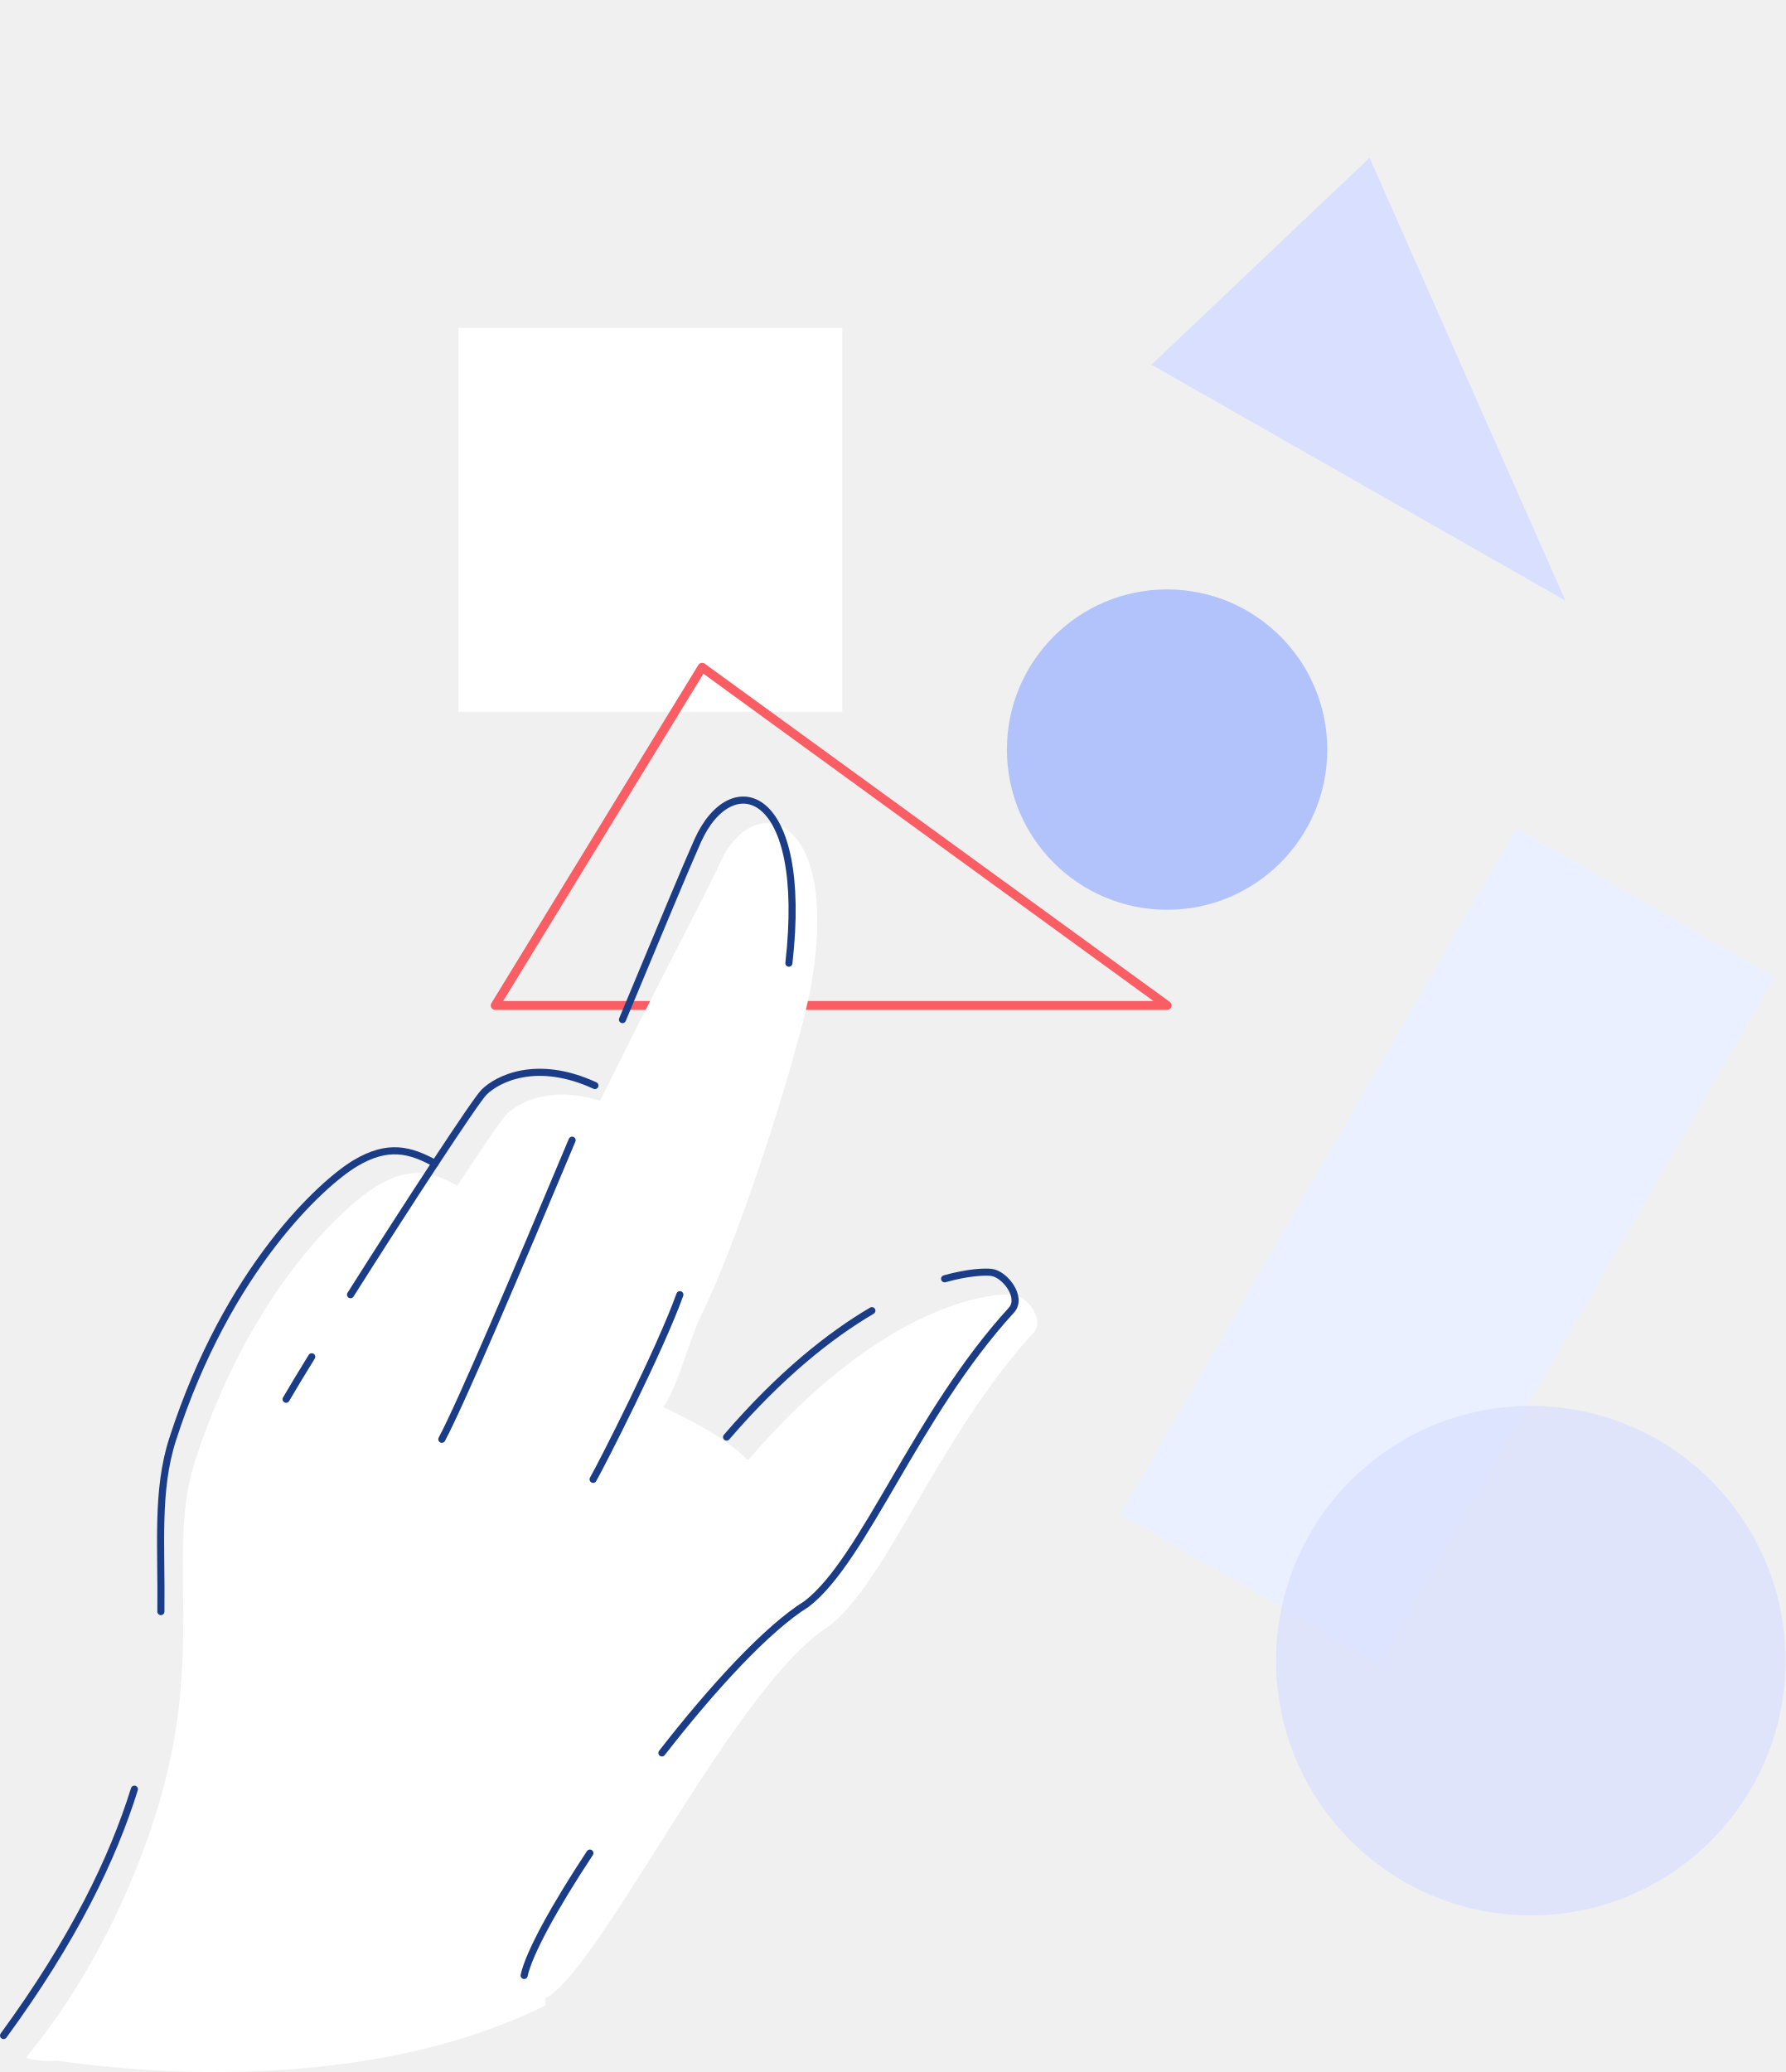
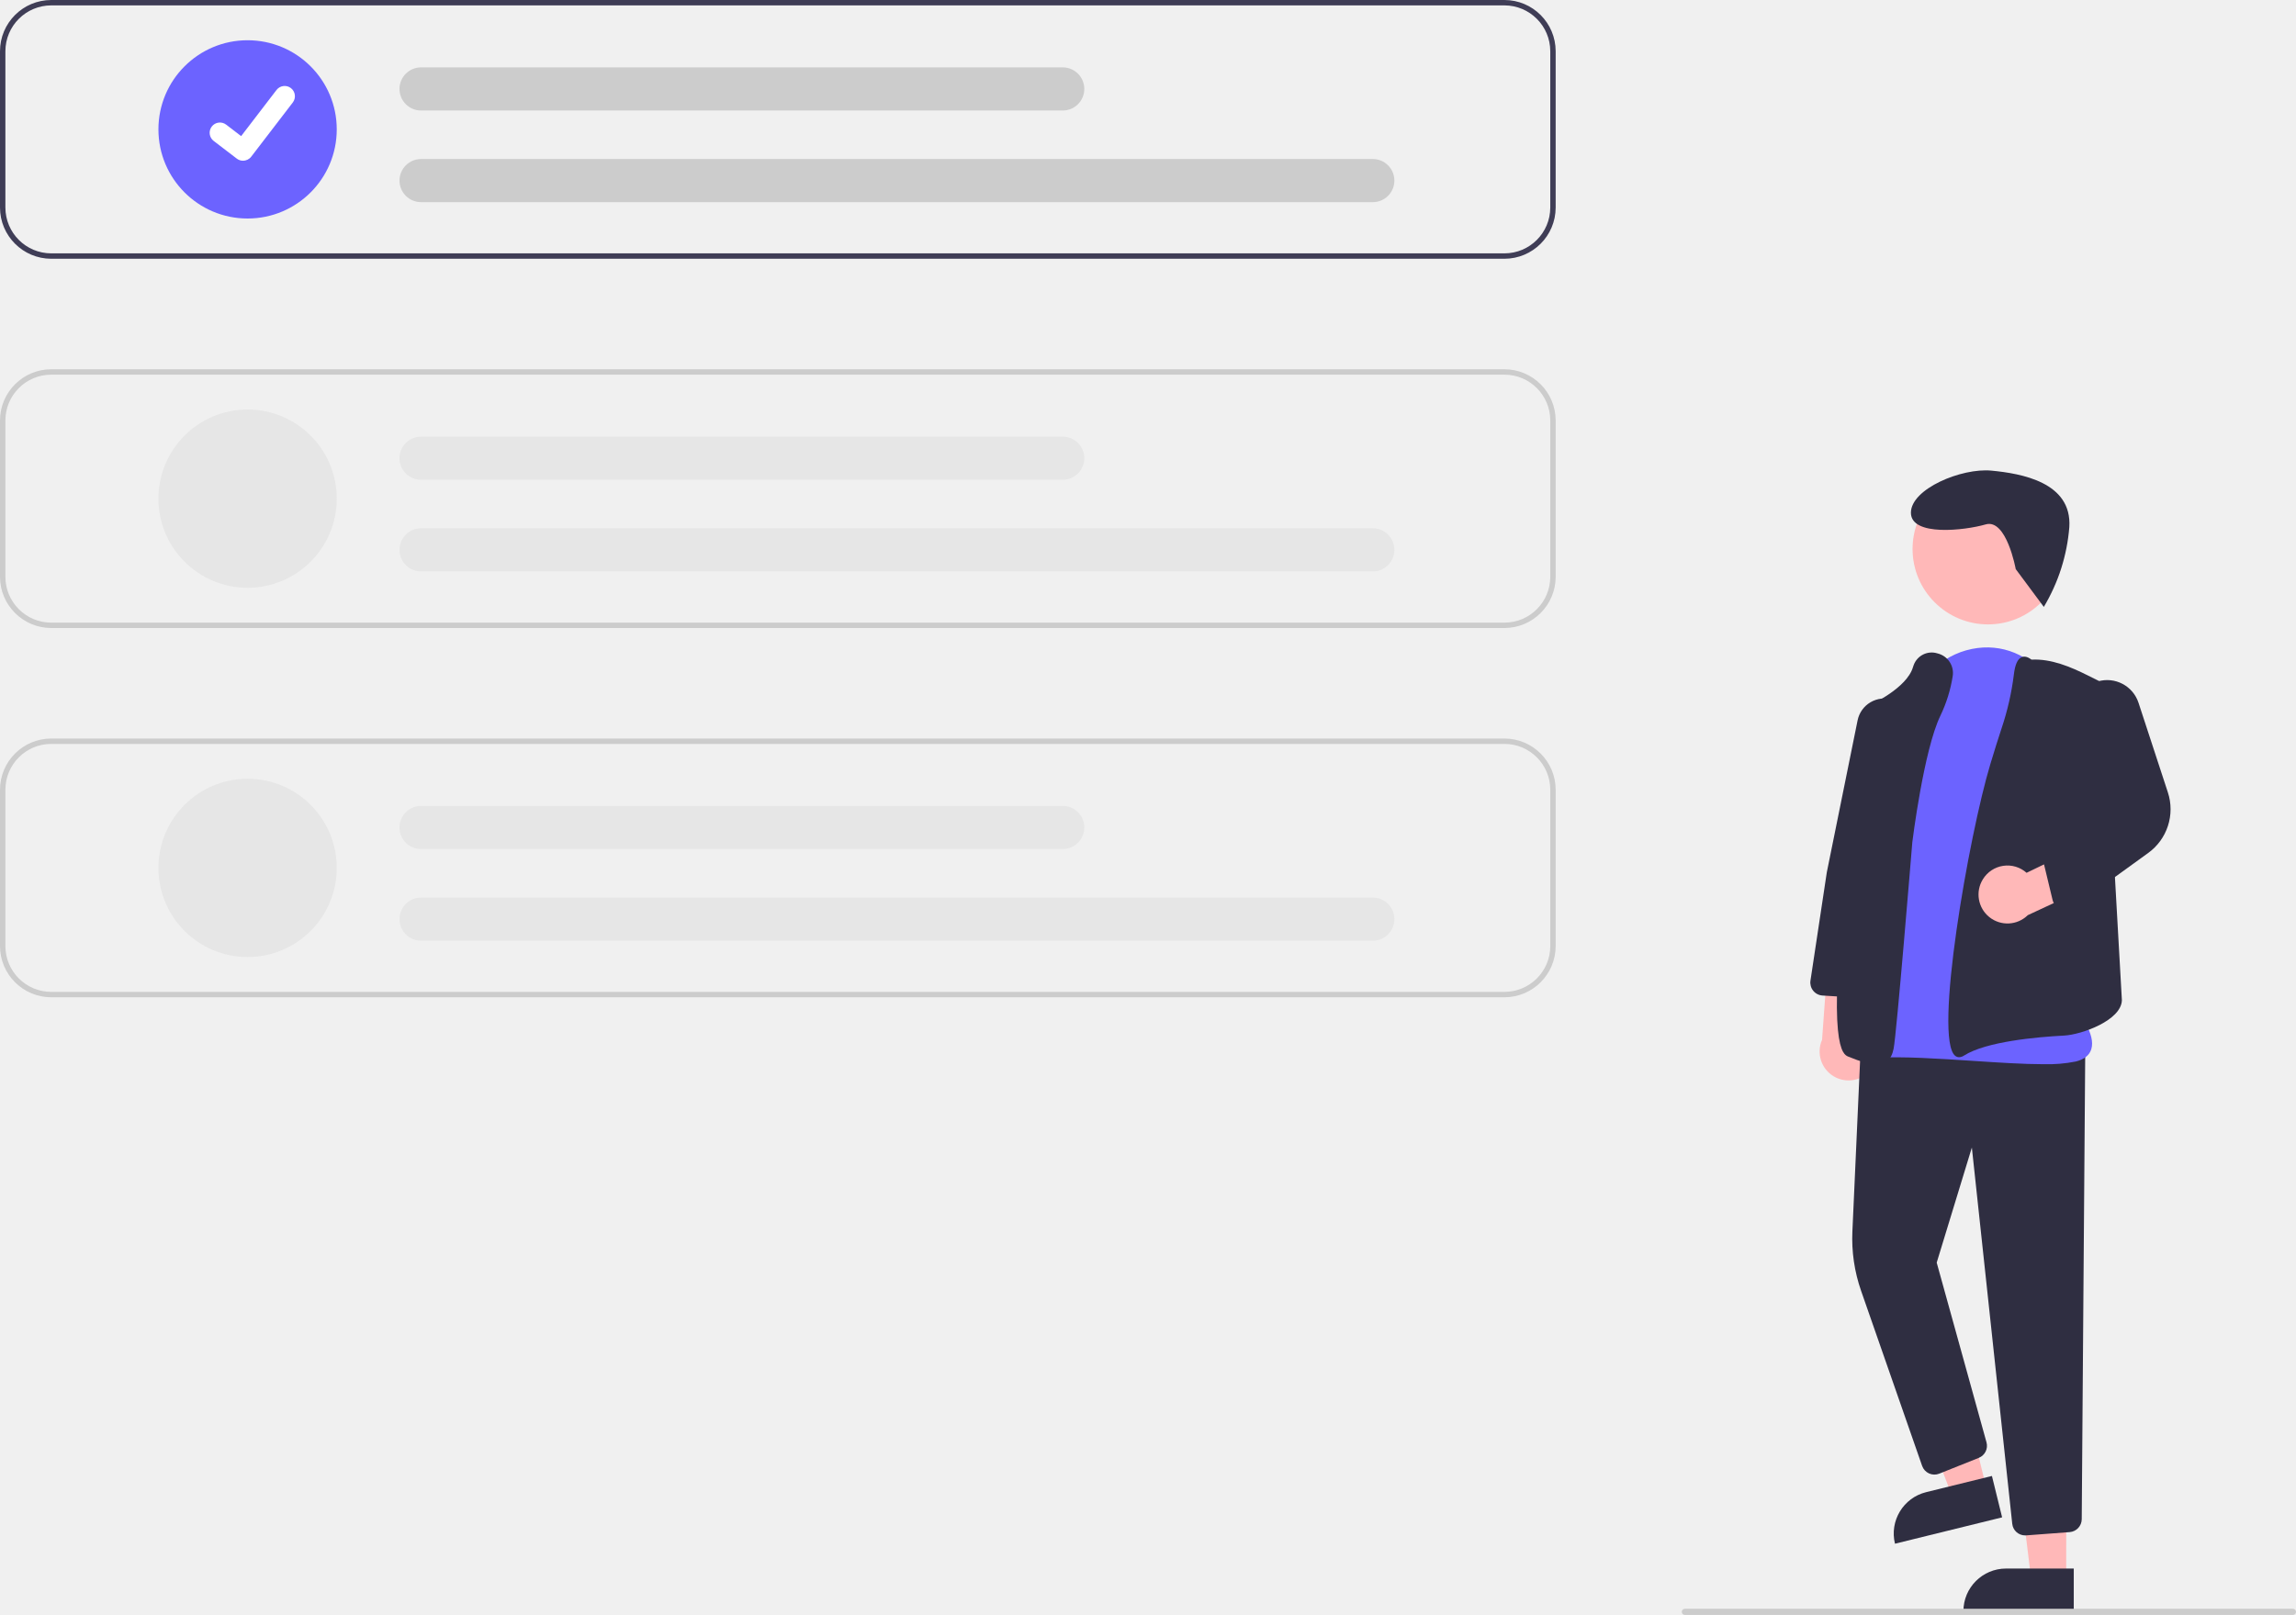
- <svg xmlns="http://www.w3.org/2000/svg" viewBox="0 0 802.6 931.32">
-   <defs>
-     <style>.cls-1{fill:#f0f0f0;}.cls-2{fill:#fff;}.cls-3,.cls-4{fill:none;stroke-linecap:round;stroke-linejoin:round;}.cls-3{stroke:#fb5d64;stroke-width:4px;}.cls-4{stroke:#1b3c87;stroke-width:3.19px;}.cls-5{fill:#b2c3fb;}.cls-6,.cls-8{fill:#d8dfff;}.cls-7{fill:#eaf0ff;}.cls-8{opacity:0.71;}</style>
-   </defs>
-   <g id="Layer_2" data-name="Layer 2">
-     <g id="vector">
-       <path class="cls-1" d="M560.7,215c39.44,82.92,62.37,135.57,113.18,214.26C724.51,507.78,803,612.52,789.08,689.93c-13.76,77.23-119.79,127.31-226.91,160.33-107.31,33-215.54,49.16-297.36,11.19-81.63-38-136.84-130.06-155.55-216.82s-1.1-168.22,13.21-250.58,25.13-165.46,72.45-246.91C242.07,65.51,325.9-14.47,395.6,2.23,465.31,18.74,521.26,132.1,560.7,215Z" />
-       <rect class="cls-2" x="206.1" y="147.43" width="172.5" height="172.5" />
-       <polygon class="cls-3" points="315.6 299.93 222.6 451.93 524.6 451.93 315.6 299.93" />
-       <path class="cls-2" d="M455.6,581.93c-9-1-58,3-119,74l-.78.14c-6.17-6.61-18.15-14.42-37.72-23.64,6.64-9,11.5-29.73,17-41,20-41,45.26-124.16,49.5-148.5,13.5-77.5-25.92-88.65-41-55-5.61,12.51-29.37,57.13-53.89,106.92-21.9-7.16-36.73.69-42.11,6.08-2,2-10.71,14.78-22,32h0c-11-6-21-9-36,0-14.61,8.76-57.28,47.23-82,124-12,37.36,2,78.34-12.26,139.17l.18-.35-.17.68c0-.21,0-.33,0-.33C67.09,831.33,46.1,883.43,11.6,924.93a39.2,39.2,0,0,0,14.06,1.26c33.06,4.91,137.27,15.91,219.44-24.76a12.23,12.23,0,0,0,0-3.37l.54-.13c25-14,85-141,127-167,26-20,49-85,92-132C469.87,593.17,461.56,582.59,455.6,581.93Z" />
-       <path class="cls-4" d="M391.9,589.12c-18.7,11-41,28.58-65.3,56.81" />
-       <path class="cls-4" d="M297.53,787.91c22.75-29.23,47.24-55.94,65.07-67,26-20,49-85,92-132,5.27-5.76-3-16.34-9-17-3-.33-10.31-.11-21,2.88" />
-       <path class="cls-4" d="M235.6,887.93c2.15-10,13.69-31,29.55-55" />
-       <path class="cls-4" d="M279.8,458.28c16-38.47,29.25-70.22,33.8-80.35,15.08-33.65,50-24,41,55" />
-       <path class="cls-4" d="M198.6,646.93c8.9-16.81,33.94-75.7,58.56-134.43" />
-       <path class="cls-4" d="M266.6,664.93c4-7,30-58,39-83" />
-       <path class="cls-4" d="M157.56,581.93c25.19-39.82,56-87,60-91,6-6,23.7-15.07,49.85-3" />
-       <path class="cls-4" d="M128.6,628.93c2.82-4.86,6.79-11.43,11.51-19.09" />
-       <path class="cls-4" d="M72.32,724.38c.37-29.77-2.18-54.3,5.28-77.45,24.72-76.77,67.39-115.24,82-124,15-9,24.93-6,36,0" />
-       <path class="cls-4" d="M1.6,914.93C33.1,871.8,50.67,835.5,60.41,804.2" />
-       <circle class="cls-5" cx="524.6" cy="336.93" r="72" />
-       <polygon class="cls-6" points="615.6 70.93 517.6 163.93 703.6 269.93 615.6 70.93" />
-       <rect class="cls-7" x="583.6" y="381.93" width="134" height="356" transform="translate(367.13 -250.28) rotate(30)" />
-       <circle class="cls-8" cx="688.1" cy="746.43" r="114.5" />
-     </g>
+ <svg xmlns="http://www.w3.org/2000/svg" width="747.62" height="526" viewBox="0 0 747.62 526">
+   <g id="Group_33" data-name="Group 33" transform="translate(-227 -187)">
+     <path id="Path_498" data-name="Path 498" d="M835.627,535.188a9.377,9.377,0,0,0-3.1-14.04l1.853-21.348-12.7-4.29-2.194,30.184a9.428,9.428,0,0,0,16.138,9.495Z" transform="translate(0.81)" fill="#ffb8b8" />
+     <path id="Path_499" data-name="Path 499" d="M672.8,514.162H661.373l-5.437-44.1h16.873Z" transform="translate(227 187)" fill="#ffb8b8" />
+     <path id="Path_500" data-name="Path 500" d="M653.207,510.894h22.048v13.882h-35.93a13.882,13.882,0,0,1,13.882-13.882Z" transform="translate(227 187)" fill="#2f2e41" />
+     <path id="Path_501" data-name="Path 501" d="M646.855,484.9l-11.1,2.728-15.806-41.523,16.385-4.027Z" transform="translate(227 187)" fill="#ffb8b8" />
+     <path id="Path_502" data-name="Path 502" d="M854.772,672.232H876.82v13.882H840.89a13.882,13.882,0,0,1,13.882-13.882Z" transform="matrix(0.971, -0.239, 0.239, 0.971, -136.446, 224.563)" fill="#2f2e41" />
+     <path id="Path_503" data-name="Path 503" d="M885.615,687.1a4.21,4.21,0,0,1-4.2-3.779L868.263,560.771l-11.447,37.476,16.213,58.533a4.225,4.225,0,0,1-2.505,5.056l-12.89,5.156a4.23,4.23,0,0,1-5.565-2.536L832.2,607.448a51.611,51.611,0,0,1-2.835-19.395l2.773-61.523,73.043,3.093-1.14,152.215a4.254,4.254,0,0,1-3.912,4.186l-14.185,1.069Q885.778,687.1,885.615,687.1Z" transform="translate(0.81)" fill="#2f2e41" />
+     <circle id="Ellipse_83" data-name="Ellipse 83" cx="24.561" cy="24.561" r="24.561" transform="translate(849.767 341.252)" fill="#ffb8b8" />
+     <path id="Path_504" data-name="Path 504" d="M891.58,533.625c-6.468,0-14.5-.529-22.817-1.076-11.36-.748-23.106-1.521-31.875-1.013a6.966,6.966,0,0,1-6.232-2.714c-9.039-11.574,4.9-56.708,5.5-58.623L847.5,419.731l.488.11-.488-.11c2.5-11.1,10.471-19.288,20.813-21.368,9.68-1.944,19.043,1.931,25.048,10.375q.478.672.955,1.379c19.552,28.957,8.493,100.9,7.752,105.539,1.033,1.237,6.618,8.232,5.083,13.091-.625,1.977-2.321,3.324-5.042,4a47.006,47.006,0,0,1-10.532.875Z" transform="translate(0.81)" fill="#6c63ff" />
+     <path id="Path_505" data-name="Path 505" d="M837.284,533.647c-2.225,0-5.226-.821-9.272-2.5-1.739-.724-7.031-2.925-.606-59.072,3.156-27.58,7.677-54.968,7.722-55.241l.043-.264.244-.11c.116-.053,11.662-5.345,13.67-12.146q.1-.353.234-.685a6.244,6.244,0,0,1,7.754-3.808,6.561,6.561,0,0,1,4.942,7.488,46.021,46.021,0,0,1-3.991,12.792c-5.433,11.21-9.114,40.928-9.15,41.227-.208,2.538-5.138,62.672-6.088,67.235-.332,1.594-.942,3.544-2.733,4.49a5.842,5.842,0,0,1-2.767.6Z" transform="translate(0.81)" fill="#2f2e41" />
+     <path id="Path_506" data-name="Path 506" d="M864.115,531.343a2.018,2.018,0,0,1-1.239-.425c-7.226-5.491,4.468-72.051,11.4-95.016,1.389-4.6,2.625-8.537,3.676-11.706h0a89.255,89.255,0,0,0,3.989-17.506c.382-3.226,1.211-5.068,2.537-5.633.921-.393,2-.126,3.22.793,6.407-.316,12.632,2.3,18.4,5.181l5.192,2.59,5.826,103.149c-.165,6.583-13.141,11.23-18.8,11.527-9.089.477-25.41,1.957-32.6,6.509a3.005,3.005,0,0,1-1.6.536Z" transform="translate(0.81)" fill="#2f2e41" />
+     <path id="Path_507" data-name="Path 507" d="M831.659,511.989c-.086,0-.172,0-.259-.008l-11.768-.724a4.229,4.229,0,0,1-3.923-4.853l5.325-35.279,10.024-49.5a8.879,8.879,0,0,1,11.362-6.709h0a8.928,8.928,0,0,1,6.108,9.879l-7.964,49.6-4.715,33.947a4.251,4.251,0,0,1-4.191,3.647Z" transform="translate(0.81)" fill="#2f2e41" />
+     <path id="Path_508" data-name="Path 508" d="M871.86,473.374a9.377,9.377,0,0,1,14.225-2.093l19.295-9.32,8.524,10.344-27.433,12.779a9.428,9.428,0,0,1-14.611-11.71Z" transform="translate(0.81)" fill="#ffb8b8" />
+     <path id="Path_509" data-name="Path 509" d="M898.664,483.383a4.232,4.232,0,0,1-4.114-3.241l-2.8-11.65a4.211,4.211,0,0,1,1.94-4.619l16.9-10.116-8.64-31.634a10.753,10.753,0,0,1,20.593-6.181l9.539,29.125a17.576,17.576,0,0,1-6.421,19.773L901.141,482.58A4.224,4.224,0,0,1,898.664,483.383Z" transform="translate(0.81)" fill="#2f2e41" />
+     <path id="Path_511" data-name="Path 511" d="M716.064,187H242.87a16.7,16.7,0,0,0-16.68,16.68V254.6a16.7,16.7,0,0,0,16.68,16.68H716.064a16.7,16.7,0,0,0,16.68-16.68V203.68A16.7,16.7,0,0,0,716.064,187Zm14.924,67.6a14.946,14.946,0,0,1-14.924,14.924H242.87A14.946,14.946,0,0,1,227.946,254.6V203.68a14.946,14.946,0,0,1,14.924-14.924H716.064a14.946,14.946,0,0,1,14.924,14.924Z" transform="translate(0.81)" fill="#3f3d56" />
+     <path id="Path_512" data-name="Path 512" d="M716.064,391.553H242.87a16.7,16.7,0,0,1-16.68-16.68V323.954a16.7,16.7,0,0,1,16.68-16.68H716.064a16.7,16.7,0,0,1,16.68,16.68v50.919a16.7,16.7,0,0,1-16.68,16.68ZM242.87,309.03a14.941,14.941,0,0,0-14.924,14.924v50.919A14.941,14.941,0,0,0,242.87,389.8H716.064a14.941,14.941,0,0,0,14.925-14.924V323.954a14.941,14.941,0,0,0-14.924-14.924Z" transform="translate(0.81)" fill="#ccc" />
+     <path id="Path_513" data-name="Path 513" d="M716.064,511.827H242.87a16.7,16.7,0,0,1-16.68-16.68V444.228a16.7,16.7,0,0,1,16.68-16.68H716.064a16.7,16.7,0,0,1,16.68,16.68v50.919a16.7,16.7,0,0,1-16.68,16.68ZM242.87,429.3a14.941,14.941,0,0,0-14.924,14.924v50.919a14.941,14.941,0,0,0,14.924,14.925H716.064a14.941,14.941,0,0,0,14.925-14.924V444.228A14.941,14.941,0,0,0,716.064,429.3Z" transform="translate(0.81)" fill="#ccc" />
+     <path id="Path_514" data-name="Path 514" d="M306.809,258.172a29.032,29.032,0,1,1,29.032-29.032,29.032,29.032,0,0,1-29.032,29.032Z" transform="translate(0.81)" fill="#6c63ff" />
+     <path id="Path_515" data-name="Path 515" d="M673.2,252.843h-309.9a7.023,7.023,0,0,1,0-14.047H673.2a7.023,7.023,0,0,1,0,14.047Z" transform="translate(0.81)" fill="#ccc" />
+     <path id="Path_516" data-name="Path 516" d="M572.235,222.994H363.293a7.023,7.023,0,1,1,0-14.047H572.235a7.023,7.023,0,0,1,0,14.047Z" transform="translate(0.81)" fill="#ccc" />
+     <path id="Path_517" data-name="Path 517" d="M306.809,378.445a29.032,29.032,0,1,1,29.032-29.032,29.032,29.032,0,0,1-29.032,29.032Z" transform="translate(0.81)" fill="#e6e6e6" />
+     <path id="Path_518" data-name="Path 518" d="M673.2,373.117h-309.9a7.023,7.023,0,1,1,0-14.047H673.2a7.023,7.023,0,0,1,0,14.047Z" transform="translate(0.81)" fill="#e6e6e6" />
+     <path id="Path_519" data-name="Path 519" d="M572.235,343.268H363.293a7.023,7.023,0,1,1,0-14.047H572.235a7.023,7.023,0,0,1,0,14.047Z" transform="translate(0.81)" fill="#e6e6e6" />
+     <path id="Path_520" data-name="Path 520" d="M306.809,498.719a29.032,29.032,0,1,1,29.032-29.032,29.032,29.032,0,0,1-29.032,29.032Z" transform="translate(0.81)" fill="#e6e6e6" />
+     <path id="Path_521" data-name="Path 521" d="M673.2,493.391h-309.9a7.023,7.023,0,1,1,0-14.047H673.2a7.023,7.023,0,1,1,0,14.047Z" transform="translate(0.81)" fill="#e6e6e6" />
+     <path id="Path_522" data-name="Path 522" d="M572.235,463.542H363.293a7.023,7.023,0,1,1,0-14.047H572.235a7.023,7.023,0,0,1,0,14.047Z" transform="translate(0.81)" fill="#e6e6e6" />
+     <path id="Path_395" data-name="Path 395" d="M305.327,239.352a3.321,3.321,0,0,1-2-.664l-.036-.027-7.525-5.756a3.344,3.344,0,1,1,4.069-5.308l4.874,3.738,11.517-15.026a3.343,3.343,0,0,1,4.686-.619h0l-.071.1.073-.1a3.347,3.347,0,0,1,.618,4.687l-13.547,17.666a3.345,3.345,0,0,1-2.66,1.3Z" transform="translate(0.81)" fill="#fff" />
+     <path id="Path_523" data-name="Path 523" d="M972.81,713h-198a1,1,0,0,1,0-2h198a1,1,0,0,1,0,2Z" transform="translate(0.81)" fill="#ccc" />
+     <path id="Path_561" data-name="Path 561" d="M782.606,412.94s-9.448-13.874-14.855-9.306-20.567,13.529-23.761,6.436,9.082-20.086,18.347-23.193,25.534-7.235,30.637,6.463a59.9,59.9,0,0,1,2.994,27.124Z" transform="matrix(0.914, 0.407, -0.407, 0.914, 336.122, -323.588)" fill="#2f2e41" />
  </g>
</svg>
